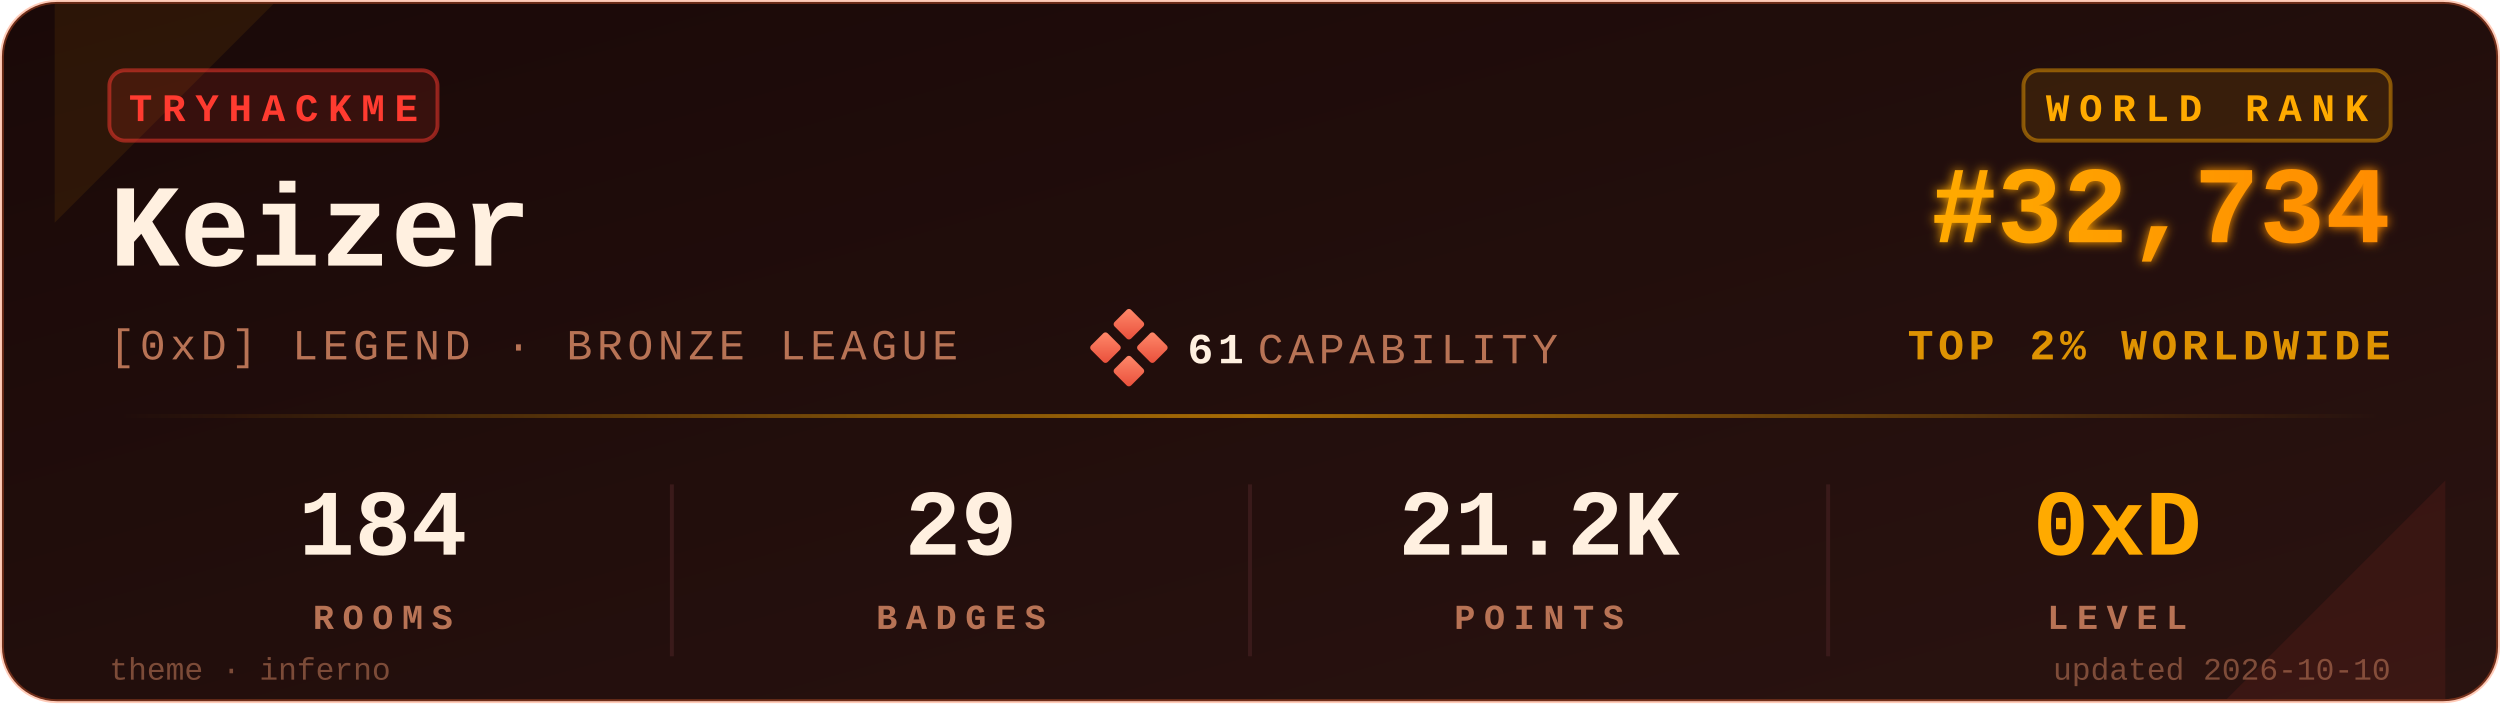
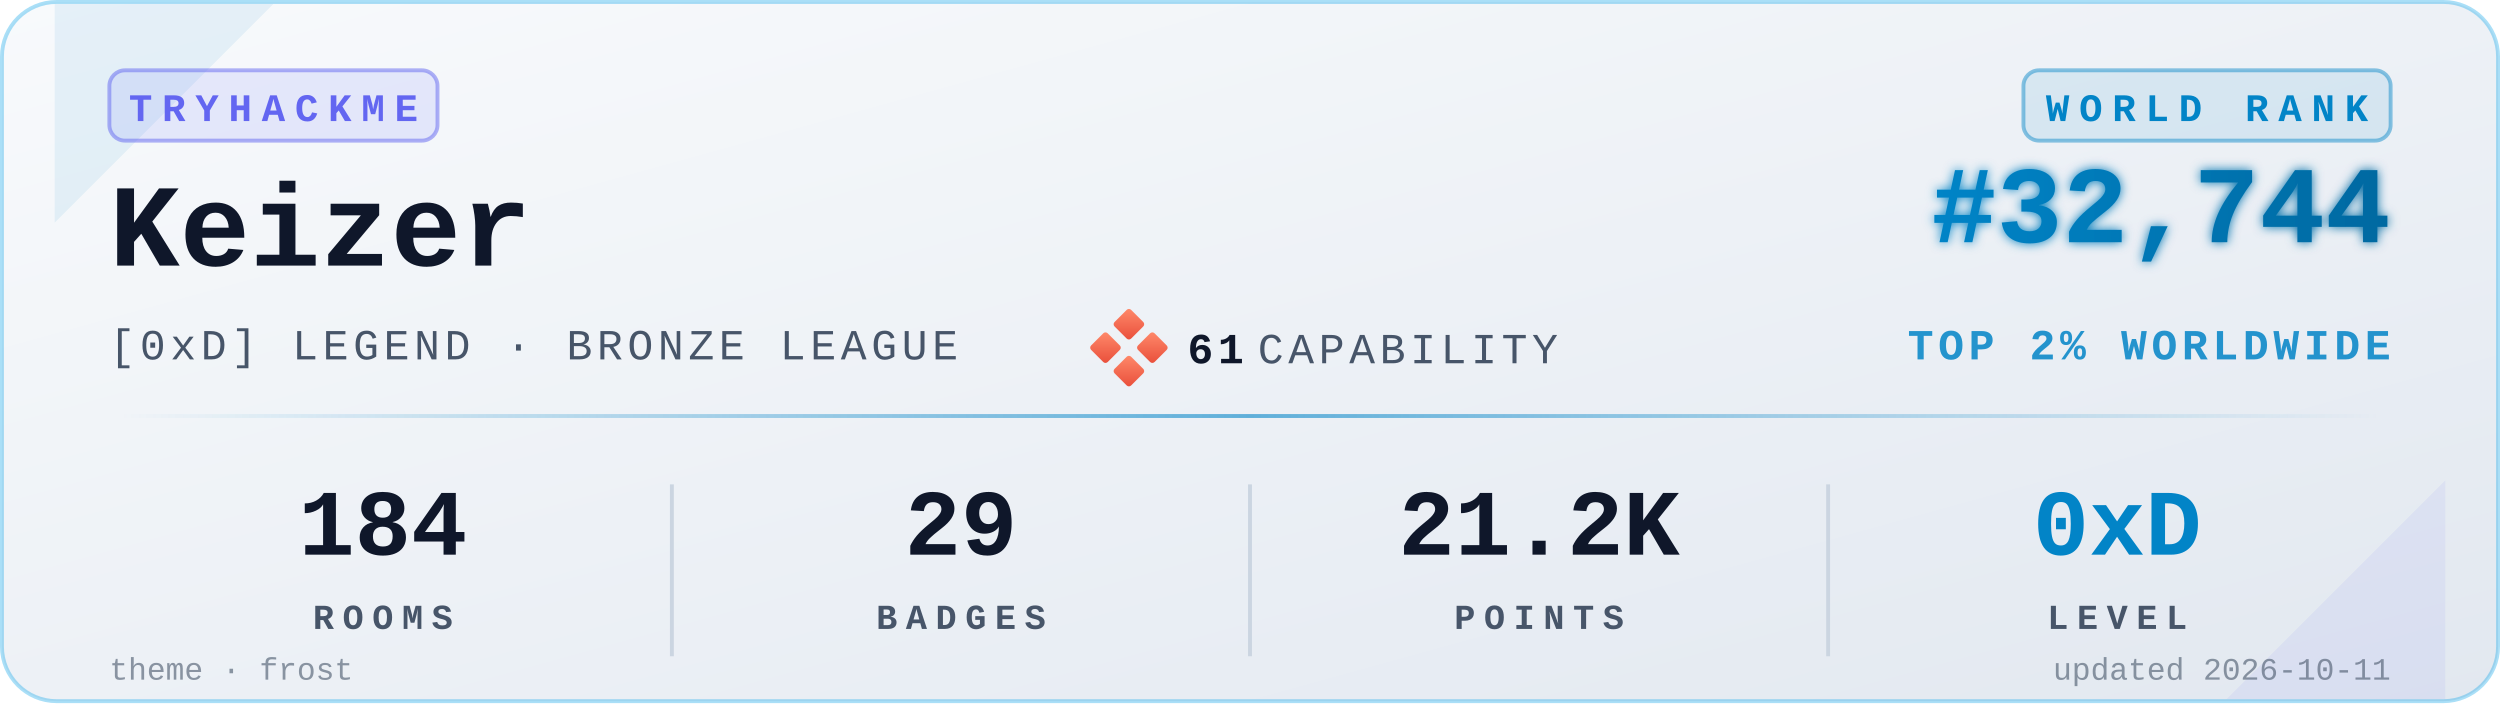
<svg xmlns="http://www.w3.org/2000/svg" viewBox="0 0 640 180" width="640" height="180" role="img" aria-label="TryHackMe stats for Keizer">
  <defs>
    <linearGradient id="bgGrad" x1="0" y1="0" x2="1" y2="1">
-       <stop offset="0%" stop-color="#1a0908" />
-       <stop offset="100%" stop-color="#2a1310" />
+       <stop offset="0%" stop-color="#f8fafc" />
+       <stop offset="100%" stop-color="#e2e8f0" />
    </linearGradient>
    <linearGradient id="rankGrad" x1="0" y1="0" x2="1" y2="0">
-       <stop offset="0%" stop-color="#FFAA00" />
-       <stop offset="100%" stop-color="#FF8C00" />
+       <stop offset="0%" stop-color="#0284C7" />
+       <stop offset="100%" stop-color="#0369A1" />
    </linearGradient>
    <linearGradient id="accentGrad" x1="0" y1="0" x2="1" y2="0">
-       <stop offset="0%" stop-color="#FFAA00" stop-opacity="0" />
-       <stop offset="50%" stop-color="#FFAA00" stop-opacity="0.6" />
-       <stop offset="100%" stop-color="#FFAA00" stop-opacity="0" />
+       <stop offset="0%" stop-color="#0284C7" stop-opacity="0" />
+       <stop offset="50%" stop-color="#0284C7" stop-opacity="0.6" />
+       <stop offset="100%" stop-color="#0284C7" stop-opacity="0" />
    </linearGradient>
    <linearGradient id="capGrad" x1="0" y1="0" x2="1" y2="1">
      <stop offset="0%" stop-color="#ff8a6b" />
      <stop offset="100%" stop-color="#e94e3a" />
    </linearGradient>
    <filter id="glow" x="-20%" y="-20%" width="140%" height="140%">
      <feGaussianBlur stdDeviation="1.4" result="b" />
      <feMerge>
        <feMergeNode in="b" />
        <feMergeNode in="SourceGraphic" />
      </feMerge>
    </filter>
  </defs>
-   <rect x="0.5" y="0.5" width="639" height="179" rx="14" ry="14" fill="url(#bgGrad)" stroke="#FF6B35" stroke-opacity="0.35" stroke-width="1" />
-   <path d="M 14,1 L 70,1 L 14,57 Z" fill="#FFAA00" opacity="0.08" />
-   <path d="M 626,179 L 570,179 L 626,123 Z" fill="#FF3B30" opacity="0.08" />
+   <rect x="0.5" y="0.5" width="639" height="179" rx="14" ry="14" fill="url(#bgGrad)" stroke="#0EA5E9" stroke-opacity="0.35" stroke-width="1" />
+   <path d="M 14,1 L 70,1 L 14,57 Z" fill="#0284C7" opacity="0.08" />
+   <path d="M 626,179 L 570,179 L 626,123 Z" fill="#6366F1" opacity="0.08" />
  <g transform="translate(28,18)">
-     <rect x="0" y="0" width="84" height="18" rx="4" ry="4" fill="#FF3B30" fill-opacity="0.12" stroke="#FF3B30" stroke-opacity="0.5" />
-     <text x="42" y="13" fill="#FF3B30" font-family="ui-monospace,'SF Mono','Menlo','Cascadia Code','Consolas','Liberation Mono',monospace" font-size="10" font-weight="700" letter-spacing="2.5" text-anchor="middle">TRYHACKME</text>
+     <rect x="0" y="0" width="84" height="18" rx="4" ry="4" fill="#6366F1" fill-opacity="0.12" stroke="#6366F1" stroke-opacity="0.5" />
+     <text x="42" y="13" fill="#6366F1" font-family="ui-monospace,'SF Mono','Menlo','Cascadia Code','Consolas','Liberation Mono',monospace" font-size="10" font-weight="700" letter-spacing="2.5" text-anchor="middle">TRYHACKME</text>
  </g>
-   <text x="28" y="68" fill="#FFF0E0" font-family="ui-monospace,'SF Mono','Menlo','Cascadia Code','Consolas','Liberation Mono',monospace" font-size="30" font-weight="700">Keizer</text>
-   <text x="28" y="92" fill="#B87355" font-family="ui-monospace,'SF Mono','Menlo','Cascadia Code','Consolas','Liberation Mono',monospace" font-size="11" font-weight="500" letter-spacing="1.2">[0xD] LEGEND · BRONZE LEAGUE</text>
+   <text x="28" y="68" fill="#0f172a" font-family="ui-monospace,'SF Mono','Menlo','Cascadia Code','Consolas','Liberation Mono',monospace" font-size="30" font-weight="700">Keizer</text>
+   <text x="28" y="92" fill="#475569" font-family="ui-monospace,'SF Mono','Menlo','Cascadia Code','Consolas','Liberation Mono',monospace" font-size="11" font-weight="500" letter-spacing="1.2">[0xD] LEGEND · BRONZE LEAGUE</text>
  <g transform="translate(280,80)">
    <rect x="6" y="0" width="6" height="6" rx="0.8" fill="url(#capGrad)" transform="rotate(45 9 3)" />
    <rect x="0" y="6" width="6" height="6" rx="0.8" fill="url(#capGrad)" transform="rotate(45 3 9)" />
    <rect x="12" y="6" width="6" height="6" rx="0.8" fill="url(#capGrad)" transform="rotate(45 15 9)" />
    <rect x="6" y="12" width="6" height="6" rx="0.8" fill="url(#capGrad)" transform="rotate(45 9 15)" />
-     <text x="24" y="13" fill="#FFF0E0" font-family="ui-monospace,'SF Mono','Menlo','Cascadia Code','Consolas','Liberation Mono',monospace" font-size="11" font-weight="700" letter-spacing="1.2">61</text>
-     <text x="42" y="13" fill="#B87355" font-family="ui-monospace,'SF Mono','Menlo','Cascadia Code','Consolas','Liberation Mono',monospace" font-size="11" font-weight="500" letter-spacing="1.2">CAPABILITY</text>
+     <text x="24" y="13" fill="#0f172a" font-family="ui-monospace,'SF Mono','Menlo','Cascadia Code','Consolas','Liberation Mono',monospace" font-size="11" font-weight="700" letter-spacing="1.2">61</text>
+     <text x="42" y="13" fill="#475569" font-family="ui-monospace,'SF Mono','Menlo','Cascadia Code','Consolas','Liberation Mono',monospace" font-size="11" font-weight="500" letter-spacing="1.2">CAPABILITY</text>
  </g>
  <g transform="translate(612,18)">
-     <rect x="-94" y="0" width="94" height="18" rx="4" ry="4" fill="#FFAA00" fill-opacity="0.10" stroke="#FFAA00" stroke-opacity="0.45" />
-     <text x="-47" y="13" fill="#FFAA00" font-family="ui-monospace,'SF Mono','Menlo','Cascadia Code','Consolas','Liberation Mono',monospace" font-size="10" font-weight="700" letter-spacing="2.5" text-anchor="middle">WORLD RANK</text>
+     <rect x="-94" y="0" width="94" height="18" rx="4" ry="4" fill="#0284C7" fill-opacity="0.10" stroke="#0284C7" stroke-opacity="0.45" />
+     <text x="-47" y="13" fill="#0284C7" font-family="ui-monospace,'SF Mono','Menlo','Cascadia Code','Consolas','Liberation Mono',monospace" font-size="10" font-weight="700" letter-spacing="2.5" text-anchor="middle">WORLD RANK</text>
  </g>
-   <text x="612" y="62" fill="url(#rankGrad)" font-family="ui-monospace,'SF Mono','Menlo','Cascadia Code','Consolas','Liberation Mono',monospace" font-size="28" font-weight="700" text-anchor="end" filter="url(#glow)">#32,734</text>
-   <text x="612" y="92" fill="#FFAA00" fill-opacity="0.85" font-family="ui-monospace,'SF Mono','Menlo','Cascadia Code','Consolas','Liberation Mono',monospace" font-size="11" font-weight="600" letter-spacing="1.2" text-anchor="end">TOP 2% WORLDWIDE</text>
+   <text x="612" y="62" fill="url(#rankGrad)" font-family="ui-monospace,'SF Mono','Menlo','Cascadia Code','Consolas','Liberation Mono',monospace" font-size="28" font-weight="700" text-anchor="end" filter="url(#glow)">#32,744</text>
+   <text x="612" y="92" fill="#0284C7" fill-opacity="0.85" font-family="ui-monospace,'SF Mono','Menlo','Cascadia Code','Consolas','Liberation Mono',monospace" font-size="11" font-weight="600" letter-spacing="1.2" text-anchor="end">TOP 2% WORLDWIDE</text>
  <rect x="28" y="106" width="584" height="1" fill="url(#accentGrad)" />
  <g font-family="ui-monospace,'SF Mono','Menlo','Cascadia Code','Consolas','Liberation Mono',monospace" text-anchor="middle">
-     <text x="98" y="142" fill="#FFF0E0" font-size="24" font-weight="700">184</text>
-     <text x="98" y="161" fill="#B87355" font-size="9" font-weight="600" letter-spacing="2.2">ROOMS</text>
-     <text x="246" y="142" fill="#FFF0E0" font-size="24" font-weight="700">29</text>
-     <text x="246" y="161" fill="#B87355" font-size="9" font-weight="600" letter-spacing="2.2">BADGES</text>
-     <text x="394" y="142" fill="#FFF0E0" font-size="24" font-weight="700">21.2K</text>
-     <text x="394" y="161" fill="#B87355" font-size="9" font-weight="600" letter-spacing="2.2">POINTS</text>
-     <text x="542" y="142" fill="#FFAA00" font-size="24" font-weight="700">0xD</text>
-     <text x="542" y="161" fill="#B87355" font-size="9" font-weight="600" letter-spacing="2.2">LEVEL</text>
+     <text x="98" y="142" fill="#0f172a" font-size="24" font-weight="700">184</text>
+     <text x="98" y="161" fill="#475569" font-size="9" font-weight="600" letter-spacing="2.2">ROOMS</text>
+     <text x="246" y="142" fill="#0f172a" font-size="24" font-weight="700">29</text>
+     <text x="246" y="161" fill="#475569" font-size="9" font-weight="600" letter-spacing="2.2">BADGES</text>
+     <text x="394" y="142" fill="#0f172a" font-size="24" font-weight="700">21.2K</text>
+     <text x="394" y="161" fill="#475569" font-size="9" font-weight="600" letter-spacing="2.2">POINTS</text>
+     <text x="542" y="142" fill="#0284C7" font-size="24" font-weight="700">0xD</text>
+     <text x="542" y="161" fill="#475569" font-size="9" font-weight="600" letter-spacing="2.2">LEVEL</text>
  </g>
-   <line x1="172" y1="124" x2="172" y2="168" stroke="#3a1a1a" stroke-width="1" />
-   <line x1="320" y1="124" x2="320" y2="168" stroke="#3a1a1a" stroke-width="1" />
-   <line x1="468" y1="124" x2="468" y2="168" stroke="#3a1a1a" stroke-width="1" />
-   <text x="28" y="174" fill="#B87355" fill-opacity="0.6" font-family="ui-monospace,'SF Mono','Menlo','Cascadia Code','Consolas','Liberation Mono',monospace" font-size="8" font-weight="500">theme · inferno</text>
-   <text x="612" y="174" fill="#B87355" fill-opacity="0.6" font-family="ui-monospace,'SF Mono','Menlo','Cascadia Code','Consolas','Liberation Mono',monospace" font-size="8" font-weight="500" text-anchor="end">updated 2026-10-10</text>
+   <line x1="172" y1="124" x2="172" y2="168" stroke="#cbd5e1" stroke-width="1" />
+   <line x1="320" y1="124" x2="320" y2="168" stroke="#cbd5e1" stroke-width="1" />
+   <line x1="468" y1="124" x2="468" y2="168" stroke="#cbd5e1" stroke-width="1" />
+   <text x="28" y="174" fill="#475569" fill-opacity="0.6" font-family="ui-monospace,'SF Mono','Menlo','Cascadia Code','Consolas','Liberation Mono',monospace" font-size="8" font-weight="500">theme · frost</text>
+   <text x="612" y="174" fill="#475569" fill-opacity="0.6" font-family="ui-monospace,'SF Mono','Menlo','Cascadia Code','Consolas','Liberation Mono',monospace" font-size="8" font-weight="500" text-anchor="end">updated 2026-10-11</text>
</svg>
